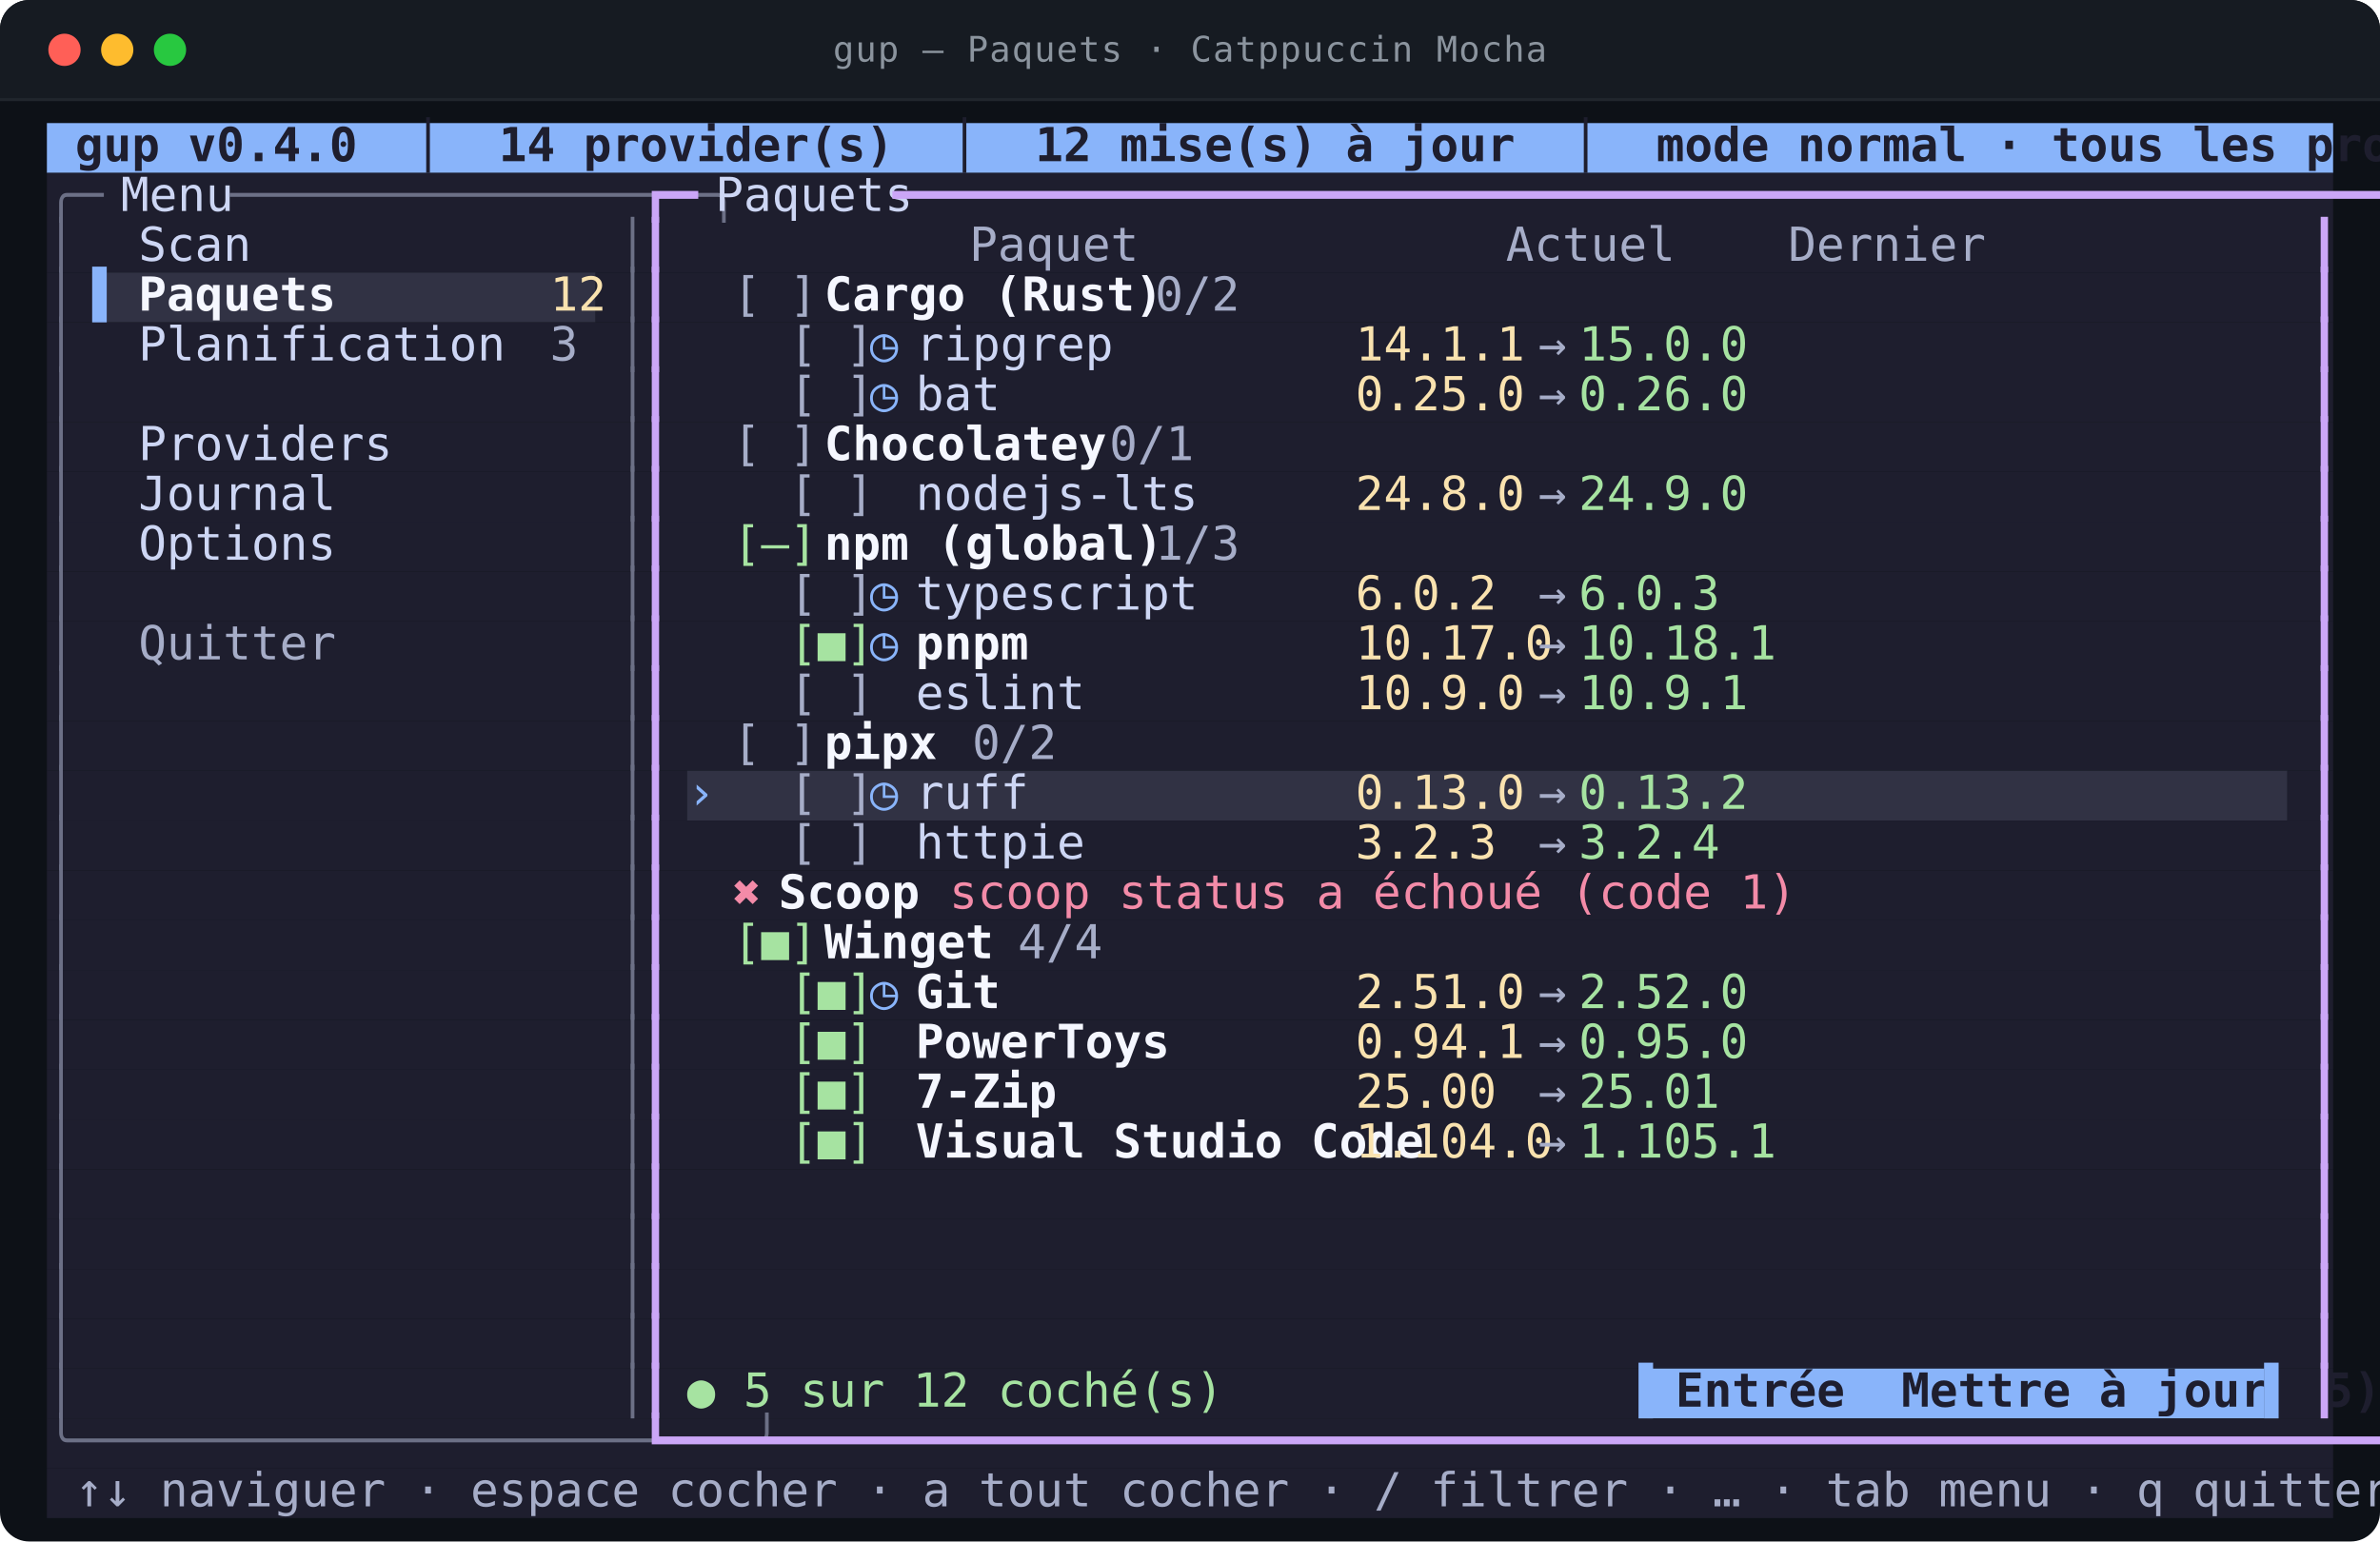
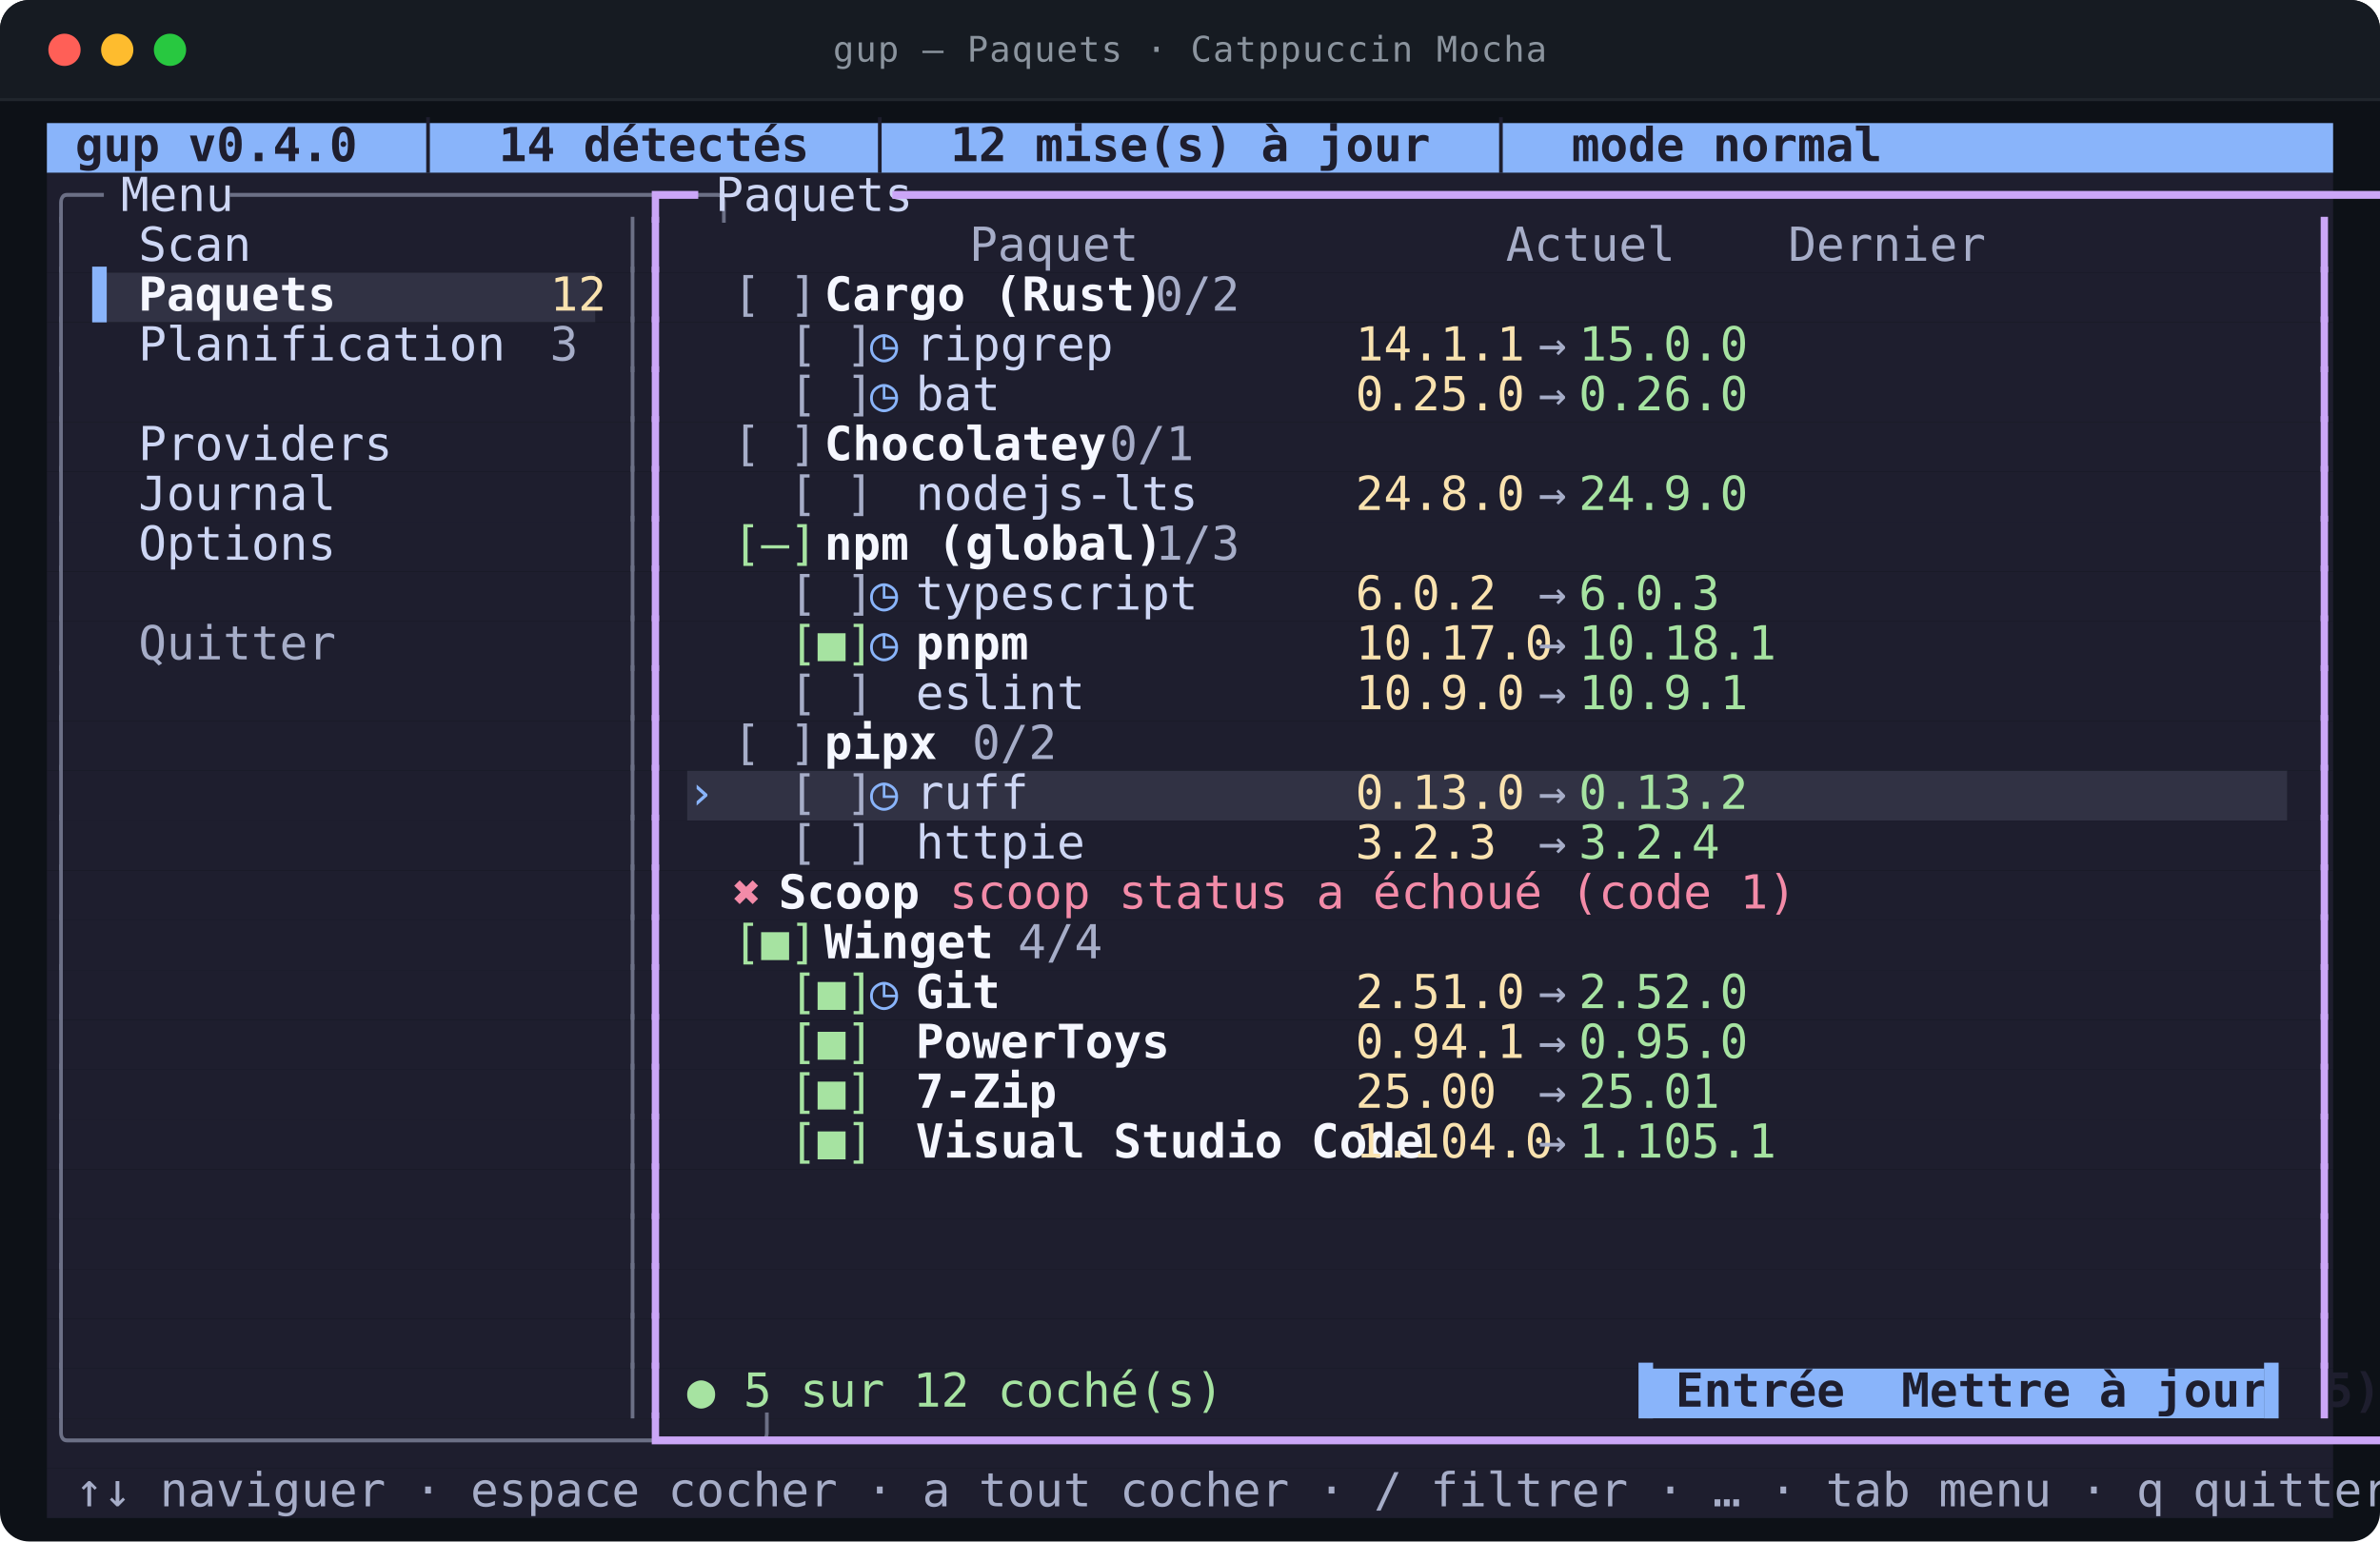
<svg xmlns="http://www.w3.org/2000/svg" viewBox="0 0 812.0 526.0" width="812.0" height="526.0" role="img" aria-labelledby="t d">
  <style>
text{font-family:ui-monospace,SFMono-Regular,"SF Mono",Menlo,Consolas,"DejaVu Sans Mono",monospace;font-size:16px}
.t{font-size:12px;letter-spacing:.4px;fill:#8b949e}
.b{font-weight:700}
.i{font-style:italic}
.u{text-decoration:underline}
.s{text-decoration:line-through}
.us{text-decoration:underline line-through}
.d{opacity:0.62}
.c0{fill:#89b4fa}
.c1{fill:#1e1e2e}
.c2{fill:#313244}
.c3{fill:#6c7086}
.c4{fill:#cdd6f4}
.c5{fill:#cba6f7}
.c6{fill:#a6adc8}
.c7{fill:#f5f7ff}
.c8{fill:#f9e2af}
.c9{fill:#a6e3a1}
.c10{fill:#f38ba8}
</style>
  <rect y="0.0" width="812.0" height="526.0" rx="10.0" fill="#0d1117" />
  <rect y="0.0" width="812.0" height="34.0" rx="10.0" fill="#161b22" />
  <rect y="24.0" width="812.0" height="10.0" fill="#161b22" />
  <line x1="0.0" y1="34.0" x2="812.0" y2="34.0" stroke="#21262d" />
  <circle cx="22.0" cy="17.0" r="5.5" fill="#ff5f57" />
  <circle cx="40.0" cy="17.0" r="5.5" fill="#febc2e" />
  <circle cx="58.0" cy="17.0" r="5.5" fill="#28c840" />
  <text class="t" x="406.0" y="21.0" text-anchor="middle">gup — Paquets · Catppuccin Mocha</text>
  <rect class="c0" x="16.0" y="42.0" width="780.0" height="17.0" />
  <rect class="c1" x="16.0" y="59.0" width="780.0" height="17.0" />
  <rect class="c1" x="16.0" y="76.0" width="780.0" height="17.0" />
  <rect class="c1" x="16.0" y="93.0" width="15.6" height="17.0" />
  <rect class="c2" x="31.6" y="93.0" width="171.6" height="17.0" />
  <rect class="c1" x="203.2" y="93.0" width="592.8" height="17.0" />
  <rect class="c1" x="16.0" y="110.0" width="780.0" height="17.0" />
  <rect class="c1" x="16.0" y="127.0" width="780.0" height="17.0" />
  <rect class="c1" x="16.0" y="144.0" width="780.0" height="17.0" />
  <rect class="c1" x="16.0" y="161.0" width="780.0" height="17.0" />
  <rect class="c1" x="16.0" y="178.0" width="780.0" height="17.0" />
  <rect class="c1" x="16.0" y="195.0" width="780.0" height="17.0" />
  <rect class="c1" x="16.0" y="212.0" width="780.0" height="17.0" />
  <rect class="c1" x="16.0" y="229.0" width="780.0" height="17.0" />
  <rect class="c1" x="16.0" y="246.0" width="780.0" height="17.0" />
  <rect class="c1" x="16.0" y="263.0" width="218.4" height="17.0" />
  <rect class="c2" x="234.4" y="263.0" width="546.0" height="17.0" />
  <rect class="c1" x="780.4" y="263.0" width="15.6" height="17.0" />
  <rect class="c1" x="16.0" y="280.0" width="780.0" height="17.0" />
  <rect class="c1" x="16.0" y="297.0" width="780.0" height="17.0" />
  <rect class="c1" x="16.0" y="314.0" width="780.0" height="17.0" />
  <rect class="c1" x="16.0" y="331.0" width="780.0" height="17.0" />
  <rect class="c1" x="16.0" y="348.0" width="780.0" height="17.0" />
  <rect class="c1" x="16.0" y="365.0" width="780.0" height="17.0" />
  <rect class="c1" x="16.0" y="382.0" width="780.0" height="17.0" />
  <rect class="c1" x="16.0" y="399.0" width="780.0" height="17.0" />
  <rect class="c1" x="16.0" y="416.0" width="780.0" height="17.0" />
  <rect class="c1" x="16.0" y="433.0" width="780.0" height="17.0" />
  <rect class="c1" x="16.0" y="450.0" width="780.0" height="17.0" />
  <rect class="c1" x="16.0" y="467.0" width="546.0" height="17.0" />
  <rect class="c0" x="562.0" y="467.0" width="210.6" height="17.0" />
  <rect class="c1" x="772.6" y="467.0" width="23.4" height="17.0" />
  <rect class="c1" x="16.0" y="484.0" width="780.0" height="17.0" />
  <rect class="c1" x="16.0" y="501.0" width="780.0" height="17.0" />
-   <text class="c1 b" x="16.0" y="55.0" textLength="694.2" lengthAdjust="spacingAndGlyphs" xml:space="preserve"> gup v0.4.0  │  14 provider(s)  │  12 mise(s) à jour  │  mode normal · tous les providers</text>
+   <text class="c1 b" x="16.0" y="55.0" textLength="507.0" lengthAdjust="spacingAndGlyphs" xml:space="preserve"> gup v0.4.0  │  14 détectés  │  12 mise(s) à jour  │  mode normal</text>
  <text class="c3" x="16.0" y="72.0" textLength="15.6" lengthAdjust="spacingAndGlyphs" xml:space="preserve">╭─</text>
  <text class="c4" x="31.6" y="72.0" textLength="46.8" lengthAdjust="spacingAndGlyphs" xml:space="preserve"> Menu </text>
  <text class="c3" x="78.4" y="72.0" textLength="140.4" lengthAdjust="spacingAndGlyphs" xml:space="preserve">─────────────────╮</text>
  <text class="c5" x="218.8" y="72.0" textLength="15.6" lengthAdjust="spacingAndGlyphs" xml:space="preserve">┏━</text>
  <text class="c4" x="234.4" y="72.0" textLength="70.2" lengthAdjust="spacingAndGlyphs" xml:space="preserve"> Paquets </text>
  <text class="c5" x="304.6" y="72.0" textLength="491.4" lengthAdjust="spacingAndGlyphs" xml:space="preserve">━━━━━━━━━━━━━━━━━━━━━━━━━━━━━━━━━━━━━━━━━━━━━━━━━━━━━━━━━━━━━━┓</text>
  <text class="c3" x="16.0" y="89.0" textLength="7.8" lengthAdjust="spacingAndGlyphs" xml:space="preserve">│</text>
  <text class="c4" x="47.2" y="89.0" textLength="140.4" lengthAdjust="spacingAndGlyphs" xml:space="preserve">Scan              </text>
  <text class="c3" x="211.0" y="89.0" textLength="7.8" lengthAdjust="spacingAndGlyphs" xml:space="preserve">│</text>
  <text class="c5" x="218.8" y="89.0" textLength="7.8" lengthAdjust="spacingAndGlyphs" xml:space="preserve">┃</text>
  <text class="c6" x="234.4" y="89.0" textLength="366.6" lengthAdjust="spacingAndGlyphs" xml:space="preserve">          Paquet             Actuel    Dernier </text>
  <text class="c5" x="788.2" y="89.0" textLength="7.8" lengthAdjust="spacingAndGlyphs" xml:space="preserve">┃</text>
  <text class="c3" x="16.0" y="106.0" textLength="7.8" lengthAdjust="spacingAndGlyphs" xml:space="preserve">│</text>
  <text class="c0" x="31.6" y="106.0" textLength="15.6" lengthAdjust="spacingAndGlyphs" xml:space="preserve">▌ </text>
  <text class="c7 b" x="47.2" y="106.0" textLength="140.4" lengthAdjust="spacingAndGlyphs" xml:space="preserve">Paquets           </text>
  <text class="c8" x="187.6" y="106.0" textLength="15.6" lengthAdjust="spacingAndGlyphs" xml:space="preserve">12</text>
  <text class="c3" x="211.0" y="106.0" textLength="7.8" lengthAdjust="spacingAndGlyphs" xml:space="preserve">│</text>
  <text class="c5" x="218.8" y="106.0" textLength="7.8" lengthAdjust="spacingAndGlyphs" xml:space="preserve">┃</text>
  <text class="c6" x="250.0" y="106.0" textLength="31.2" lengthAdjust="spacingAndGlyphs" xml:space="preserve">[ ] </text>
  <text class="c7 b" x="281.2" y="106.0" textLength="93.6" lengthAdjust="spacingAndGlyphs" xml:space="preserve">Cargo (Rust)</text>
  <text class="c6" x="374.8" y="106.0" textLength="39.0" lengthAdjust="spacingAndGlyphs" xml:space="preserve">  0/2</text>
  <text class="c5" x="788.2" y="106.0" textLength="7.8" lengthAdjust="spacingAndGlyphs" xml:space="preserve">┃</text>
  <text class="c3" x="16.0" y="123.0" textLength="7.8" lengthAdjust="spacingAndGlyphs" xml:space="preserve">│</text>
  <text class="c4" x="47.2" y="123.0" textLength="140.4" lengthAdjust="spacingAndGlyphs" xml:space="preserve">Planification     </text>
  <text class="c6" x="187.6" y="123.0" textLength="7.8" lengthAdjust="spacingAndGlyphs" xml:space="preserve">3</text>
  <text class="c3" x="211.0" y="123.0" textLength="7.8" lengthAdjust="spacingAndGlyphs" xml:space="preserve">│</text>
  <text class="c5" x="218.8" y="123.0" textLength="7.8" lengthAdjust="spacingAndGlyphs" xml:space="preserve">┃</text>
  <text class="c6" x="250.0" y="123.0" textLength="46.8" lengthAdjust="spacingAndGlyphs" xml:space="preserve">  [ ] </text>
  <text class="c0" x="296.8" y="123.0" textLength="15.6" lengthAdjust="spacingAndGlyphs" xml:space="preserve">◷ </text>
  <text class="c4" x="312.4" y="123.0" textLength="140.4" lengthAdjust="spacingAndGlyphs" xml:space="preserve">ripgrep           </text>
  <text class="c8" x="452.8" y="123.0" textLength="62.4" lengthAdjust="spacingAndGlyphs" xml:space="preserve"> 14.1.1 </text>
  <text class="c6" x="515.2" y="123.0" textLength="23.4" lengthAdjust="spacingAndGlyphs" xml:space="preserve"> → </text>
  <text class="c9" x="538.6" y="123.0" textLength="54.6" lengthAdjust="spacingAndGlyphs" xml:space="preserve">15.0.0 </text>
  <text class="c5" x="788.2" y="123.0" textLength="7.8" lengthAdjust="spacingAndGlyphs" xml:space="preserve">┃</text>
  <text class="c3" x="16.0" y="140.0" textLength="7.8" lengthAdjust="spacingAndGlyphs" xml:space="preserve">│</text>
  <text class="c3" x="211.0" y="140.0" textLength="7.8" lengthAdjust="spacingAndGlyphs" xml:space="preserve">│</text>
  <text class="c5" x="218.8" y="140.0" textLength="7.8" lengthAdjust="spacingAndGlyphs" xml:space="preserve">┃</text>
  <text class="c6" x="250.0" y="140.0" textLength="46.8" lengthAdjust="spacingAndGlyphs" xml:space="preserve">  [ ] </text>
  <text class="c0" x="296.8" y="140.0" textLength="15.6" lengthAdjust="spacingAndGlyphs" xml:space="preserve">◷ </text>
  <text class="c4" x="312.4" y="140.0" textLength="140.4" lengthAdjust="spacingAndGlyphs" xml:space="preserve">bat               </text>
  <text class="c8" x="452.8" y="140.0" textLength="62.4" lengthAdjust="spacingAndGlyphs" xml:space="preserve"> 0.25.0 </text>
  <text class="c6" x="515.2" y="140.0" textLength="23.4" lengthAdjust="spacingAndGlyphs" xml:space="preserve"> → </text>
  <text class="c9" x="538.6" y="140.0" textLength="54.6" lengthAdjust="spacingAndGlyphs" xml:space="preserve">0.26.0 </text>
  <text class="c5" x="788.2" y="140.0" textLength="7.8" lengthAdjust="spacingAndGlyphs" xml:space="preserve">┃</text>
  <text class="c3" x="16.0" y="157.0" textLength="7.8" lengthAdjust="spacingAndGlyphs" xml:space="preserve">│</text>
  <text class="c4" x="47.2" y="157.0" textLength="140.4" lengthAdjust="spacingAndGlyphs" xml:space="preserve">Providers         </text>
  <text class="c3" x="211.0" y="157.0" textLength="7.8" lengthAdjust="spacingAndGlyphs" xml:space="preserve">│</text>
  <text class="c5" x="218.8" y="157.0" textLength="7.8" lengthAdjust="spacingAndGlyphs" xml:space="preserve">┃</text>
  <text class="c6" x="250.0" y="157.0" textLength="31.2" lengthAdjust="spacingAndGlyphs" xml:space="preserve">[ ] </text>
  <text class="c7 b" x="281.2" y="157.0" textLength="78.0" lengthAdjust="spacingAndGlyphs" xml:space="preserve">Chocolatey</text>
  <text class="c6" x="359.2" y="157.0" textLength="39.0" lengthAdjust="spacingAndGlyphs" xml:space="preserve">  0/1</text>
  <text class="c5" x="788.2" y="157.0" textLength="7.8" lengthAdjust="spacingAndGlyphs" xml:space="preserve">┃</text>
  <text class="c3" x="16.0" y="174.0" textLength="7.8" lengthAdjust="spacingAndGlyphs" xml:space="preserve">│</text>
  <text class="c4" x="47.2" y="174.0" textLength="140.4" lengthAdjust="spacingAndGlyphs" xml:space="preserve">Journal           </text>
  <text class="c3" x="211.0" y="174.0" textLength="7.8" lengthAdjust="spacingAndGlyphs" xml:space="preserve">│</text>
  <text class="c5" x="218.8" y="174.0" textLength="7.8" lengthAdjust="spacingAndGlyphs" xml:space="preserve">┃</text>
  <text class="c6" x="250.0" y="174.0" textLength="46.8" lengthAdjust="spacingAndGlyphs" xml:space="preserve">  [ ] </text>
  <text class="c4" x="312.4" y="174.0" textLength="140.4" lengthAdjust="spacingAndGlyphs" xml:space="preserve">nodejs-lts        </text>
  <text class="c8" x="452.8" y="174.0" textLength="62.4" lengthAdjust="spacingAndGlyphs" xml:space="preserve"> 24.8.0 </text>
  <text class="c6" x="515.2" y="174.0" textLength="23.4" lengthAdjust="spacingAndGlyphs" xml:space="preserve"> → </text>
  <text class="c9" x="538.6" y="174.0" textLength="54.6" lengthAdjust="spacingAndGlyphs" xml:space="preserve">24.9.0 </text>
  <text class="c5" x="788.2" y="174.0" textLength="7.8" lengthAdjust="spacingAndGlyphs" xml:space="preserve">┃</text>
  <text class="c3" x="16.0" y="191.0" textLength="7.8" lengthAdjust="spacingAndGlyphs" xml:space="preserve">│</text>
  <text class="c4" x="47.2" y="191.0" textLength="140.4" lengthAdjust="spacingAndGlyphs" xml:space="preserve">Options           </text>
  <text class="c3" x="211.0" y="191.0" textLength="7.8" lengthAdjust="spacingAndGlyphs" xml:space="preserve">│</text>
  <text class="c5" x="218.8" y="191.0" textLength="7.8" lengthAdjust="spacingAndGlyphs" xml:space="preserve">┃</text>
  <text class="c9" x="250.0" y="191.0" textLength="31.2" lengthAdjust="spacingAndGlyphs" xml:space="preserve">[–] </text>
  <text class="c7 b" x="281.2" y="191.0" textLength="93.6" lengthAdjust="spacingAndGlyphs" xml:space="preserve">npm (global)</text>
  <text class="c6" x="374.8" y="191.0" textLength="39.0" lengthAdjust="spacingAndGlyphs" xml:space="preserve">  1/3</text>
  <text class="c5" x="788.2" y="191.0" textLength="7.8" lengthAdjust="spacingAndGlyphs" xml:space="preserve">┃</text>
  <text class="c3" x="16.0" y="208.0" textLength="7.8" lengthAdjust="spacingAndGlyphs" xml:space="preserve">│</text>
  <text class="c3" x="211.0" y="208.0" textLength="7.8" lengthAdjust="spacingAndGlyphs" xml:space="preserve">│</text>
  <text class="c5" x="218.8" y="208.0" textLength="7.8" lengthAdjust="spacingAndGlyphs" xml:space="preserve">┃</text>
  <text class="c6" x="250.0" y="208.0" textLength="46.8" lengthAdjust="spacingAndGlyphs" xml:space="preserve">  [ ] </text>
  <text class="c0" x="296.8" y="208.0" textLength="15.6" lengthAdjust="spacingAndGlyphs" xml:space="preserve">◷ </text>
  <text class="c4" x="312.4" y="208.0" textLength="140.4" lengthAdjust="spacingAndGlyphs" xml:space="preserve">typescript        </text>
  <text class="c8" x="452.8" y="208.0" textLength="62.4" lengthAdjust="spacingAndGlyphs" xml:space="preserve"> 6.0.2  </text>
  <text class="c6" x="515.2" y="208.0" textLength="23.4" lengthAdjust="spacingAndGlyphs" xml:space="preserve"> → </text>
  <text class="c9" x="538.6" y="208.0" textLength="54.6" lengthAdjust="spacingAndGlyphs" xml:space="preserve">6.0.3  </text>
  <text class="c5" x="788.2" y="208.0" textLength="7.8" lengthAdjust="spacingAndGlyphs" xml:space="preserve">┃</text>
  <text class="c3" x="16.0" y="225.0" textLength="7.8" lengthAdjust="spacingAndGlyphs" xml:space="preserve">│</text>
  <text class="c6" x="47.2" y="225.0" textLength="140.4" lengthAdjust="spacingAndGlyphs" xml:space="preserve">Quitter           </text>
  <text class="c3" x="211.0" y="225.0" textLength="7.8" lengthAdjust="spacingAndGlyphs" xml:space="preserve">│</text>
  <text class="c5" x="218.8" y="225.0" textLength="7.8" lengthAdjust="spacingAndGlyphs" xml:space="preserve">┃</text>
  <text class="c9" x="250.0" y="225.0" textLength="46.8" lengthAdjust="spacingAndGlyphs" xml:space="preserve">  [■] </text>
  <text class="c0" x="296.8" y="225.0" textLength="15.6" lengthAdjust="spacingAndGlyphs" xml:space="preserve">◷ </text>
  <text class="c7 b" x="312.4" y="225.0" textLength="140.4" lengthAdjust="spacingAndGlyphs" xml:space="preserve">pnpm              </text>
  <text class="c8" x="452.8" y="225.0" textLength="62.4" lengthAdjust="spacingAndGlyphs" xml:space="preserve"> 10.17.0</text>
  <text class="c6" x="515.2" y="225.0" textLength="23.4" lengthAdjust="spacingAndGlyphs" xml:space="preserve"> → </text>
  <text class="c9" x="538.6" y="225.0" textLength="54.6" lengthAdjust="spacingAndGlyphs" xml:space="preserve">10.18.1</text>
  <text class="c5" x="788.2" y="225.0" textLength="7.8" lengthAdjust="spacingAndGlyphs" xml:space="preserve">┃</text>
  <text class="c3" x="16.0" y="242.0" textLength="7.8" lengthAdjust="spacingAndGlyphs" xml:space="preserve">│</text>
  <text class="c3" x="211.0" y="242.0" textLength="7.8" lengthAdjust="spacingAndGlyphs" xml:space="preserve">│</text>
  <text class="c5" x="218.8" y="242.0" textLength="7.8" lengthAdjust="spacingAndGlyphs" xml:space="preserve">┃</text>
  <text class="c6" x="250.0" y="242.0" textLength="46.8" lengthAdjust="spacingAndGlyphs" xml:space="preserve">  [ ] </text>
  <text class="c4" x="312.4" y="242.0" textLength="140.4" lengthAdjust="spacingAndGlyphs" xml:space="preserve">eslint            </text>
  <text class="c8" x="452.8" y="242.0" textLength="62.4" lengthAdjust="spacingAndGlyphs" xml:space="preserve"> 10.9.0 </text>
  <text class="c6" x="515.2" y="242.0" textLength="23.4" lengthAdjust="spacingAndGlyphs" xml:space="preserve"> → </text>
  <text class="c9" x="538.6" y="242.0" textLength="54.6" lengthAdjust="spacingAndGlyphs" xml:space="preserve">10.9.1 </text>
  <text class="c5" x="788.2" y="242.0" textLength="7.8" lengthAdjust="spacingAndGlyphs" xml:space="preserve">┃</text>
  <text class="c3" x="16.0" y="259.0" textLength="7.8" lengthAdjust="spacingAndGlyphs" xml:space="preserve">│</text>
  <text class="c3" x="211.0" y="259.0" textLength="7.8" lengthAdjust="spacingAndGlyphs" xml:space="preserve">│</text>
  <text class="c5" x="218.8" y="259.0" textLength="7.8" lengthAdjust="spacingAndGlyphs" xml:space="preserve">┃</text>
  <text class="c6" x="250.0" y="259.0" textLength="31.2" lengthAdjust="spacingAndGlyphs" xml:space="preserve">[ ] </text>
  <text class="c7 b" x="281.2" y="259.0" textLength="31.2" lengthAdjust="spacingAndGlyphs" xml:space="preserve">pipx</text>
  <text class="c6" x="312.4" y="259.0" textLength="39.0" lengthAdjust="spacingAndGlyphs" xml:space="preserve">  0/2</text>
  <text class="c5" x="788.2" y="259.0" textLength="7.8" lengthAdjust="spacingAndGlyphs" xml:space="preserve">┃</text>
  <text class="c3" x="16.0" y="276.0" textLength="7.8" lengthAdjust="spacingAndGlyphs" xml:space="preserve">│</text>
  <text class="c3" x="211.0" y="276.0" textLength="7.8" lengthAdjust="spacingAndGlyphs" xml:space="preserve">│</text>
  <text class="c5" x="218.8" y="276.0" textLength="7.8" lengthAdjust="spacingAndGlyphs" xml:space="preserve">┃</text>
  <text class="c0" x="234.4" y="276.0" textLength="15.6" lengthAdjust="spacingAndGlyphs" xml:space="preserve">› </text>
  <text class="c6" x="250.0" y="276.0" textLength="46.8" lengthAdjust="spacingAndGlyphs" xml:space="preserve">  [ ] </text>
  <text class="c0" x="296.8" y="276.0" textLength="15.6" lengthAdjust="spacingAndGlyphs" xml:space="preserve">◷ </text>
  <text class="c4" x="312.4" y="276.0" textLength="140.4" lengthAdjust="spacingAndGlyphs" xml:space="preserve">ruff              </text>
  <text class="c8" x="452.8" y="276.0" textLength="62.4" lengthAdjust="spacingAndGlyphs" xml:space="preserve"> 0.13.0 </text>
  <text class="c6" x="515.2" y="276.0" textLength="23.4" lengthAdjust="spacingAndGlyphs" xml:space="preserve"> → </text>
  <text class="c9" x="538.6" y="276.0" textLength="54.6" lengthAdjust="spacingAndGlyphs" xml:space="preserve">0.13.2 </text>
  <text class="c5" x="788.2" y="276.0" textLength="7.8" lengthAdjust="spacingAndGlyphs" xml:space="preserve">┃</text>
  <text class="c3" x="16.0" y="293.0" textLength="7.8" lengthAdjust="spacingAndGlyphs" xml:space="preserve">│</text>
  <text class="c3" x="211.0" y="293.0" textLength="7.8" lengthAdjust="spacingAndGlyphs" xml:space="preserve">│</text>
  <text class="c5" x="218.8" y="293.0" textLength="7.8" lengthAdjust="spacingAndGlyphs" xml:space="preserve">┃</text>
  <text class="c6" x="250.0" y="293.0" textLength="46.8" lengthAdjust="spacingAndGlyphs" xml:space="preserve">  [ ] </text>
  <text class="c4" x="312.4" y="293.0" textLength="140.4" lengthAdjust="spacingAndGlyphs" xml:space="preserve">httpie            </text>
  <text class="c8" x="452.8" y="293.0" textLength="62.4" lengthAdjust="spacingAndGlyphs" xml:space="preserve"> 3.2.3  </text>
  <text class="c6" x="515.2" y="293.0" textLength="23.4" lengthAdjust="spacingAndGlyphs" xml:space="preserve"> → </text>
  <text class="c9" x="538.6" y="293.0" textLength="54.6" lengthAdjust="spacingAndGlyphs" xml:space="preserve">3.2.4  </text>
  <text class="c5" x="788.2" y="293.0" textLength="7.8" lengthAdjust="spacingAndGlyphs" xml:space="preserve">┃</text>
  <text class="c3" x="16.0" y="310.0" textLength="7.8" lengthAdjust="spacingAndGlyphs" xml:space="preserve">│</text>
  <text class="c3" x="211.0" y="310.0" textLength="7.8" lengthAdjust="spacingAndGlyphs" xml:space="preserve">│</text>
  <text class="c5" x="218.8" y="310.0" textLength="7.8" lengthAdjust="spacingAndGlyphs" xml:space="preserve">┃</text>
  <text class="c10" x="250.0" y="310.0" textLength="15.6" lengthAdjust="spacingAndGlyphs" xml:space="preserve">✖ </text>
  <text class="c7 b" x="265.6" y="310.0" textLength="39.0" lengthAdjust="spacingAndGlyphs" xml:space="preserve">Scoop</text>
  <text class="c10" x="304.6" y="310.0" textLength="249.6" lengthAdjust="spacingAndGlyphs" xml:space="preserve">  scoop status a échoué (code 1)</text>
  <text class="c5" x="788.2" y="310.0" textLength="7.8" lengthAdjust="spacingAndGlyphs" xml:space="preserve">┃</text>
  <text class="c3" x="16.0" y="327.0" textLength="7.8" lengthAdjust="spacingAndGlyphs" xml:space="preserve">│</text>
  <text class="c3" x="211.0" y="327.0" textLength="7.8" lengthAdjust="spacingAndGlyphs" xml:space="preserve">│</text>
  <text class="c5" x="218.8" y="327.0" textLength="7.8" lengthAdjust="spacingAndGlyphs" xml:space="preserve">┃</text>
  <text class="c9" x="250.0" y="327.0" textLength="31.2" lengthAdjust="spacingAndGlyphs" xml:space="preserve">[■] </text>
  <text class="c7 b" x="281.2" y="327.0" textLength="46.8" lengthAdjust="spacingAndGlyphs" xml:space="preserve">Winget</text>
  <text class="c6" x="328.0" y="327.0" textLength="39.0" lengthAdjust="spacingAndGlyphs" xml:space="preserve">  4/4</text>
  <text class="c5" x="788.2" y="327.0" textLength="7.8" lengthAdjust="spacingAndGlyphs" xml:space="preserve">┃</text>
  <text class="c3" x="16.0" y="344.0" textLength="7.8" lengthAdjust="spacingAndGlyphs" xml:space="preserve">│</text>
  <text class="c3" x="211.0" y="344.0" textLength="7.8" lengthAdjust="spacingAndGlyphs" xml:space="preserve">│</text>
  <text class="c5" x="218.8" y="344.0" textLength="7.8" lengthAdjust="spacingAndGlyphs" xml:space="preserve">┃</text>
  <text class="c9" x="250.0" y="344.0" textLength="46.8" lengthAdjust="spacingAndGlyphs" xml:space="preserve">  [■] </text>
  <text class="c0" x="296.8" y="344.0" textLength="15.6" lengthAdjust="spacingAndGlyphs" xml:space="preserve">◷ </text>
  <text class="c7 b" x="312.4" y="344.0" textLength="140.4" lengthAdjust="spacingAndGlyphs" xml:space="preserve">Git               </text>
  <text class="c8" x="452.8" y="344.0" textLength="62.4" lengthAdjust="spacingAndGlyphs" xml:space="preserve"> 2.51.0 </text>
  <text class="c6" x="515.2" y="344.0" textLength="23.4" lengthAdjust="spacingAndGlyphs" xml:space="preserve"> → </text>
  <text class="c9" x="538.6" y="344.0" textLength="54.6" lengthAdjust="spacingAndGlyphs" xml:space="preserve">2.52.0 </text>
  <text class="c5" x="788.2" y="344.0" textLength="7.8" lengthAdjust="spacingAndGlyphs" xml:space="preserve">┃</text>
  <text class="c3" x="16.0" y="361.0" textLength="7.8" lengthAdjust="spacingAndGlyphs" xml:space="preserve">│</text>
  <text class="c3" x="211.0" y="361.0" textLength="7.8" lengthAdjust="spacingAndGlyphs" xml:space="preserve">│</text>
  <text class="c5" x="218.8" y="361.0" textLength="7.8" lengthAdjust="spacingAndGlyphs" xml:space="preserve">┃</text>
  <text class="c9" x="250.0" y="361.0" textLength="46.8" lengthAdjust="spacingAndGlyphs" xml:space="preserve">  [■] </text>
  <text class="c7 b" x="312.4" y="361.0" textLength="140.4" lengthAdjust="spacingAndGlyphs" xml:space="preserve">PowerToys         </text>
  <text class="c8" x="452.8" y="361.0" textLength="62.4" lengthAdjust="spacingAndGlyphs" xml:space="preserve"> 0.94.1 </text>
  <text class="c6" x="515.2" y="361.0" textLength="23.4" lengthAdjust="spacingAndGlyphs" xml:space="preserve"> → </text>
  <text class="c9" x="538.6" y="361.0" textLength="54.6" lengthAdjust="spacingAndGlyphs" xml:space="preserve">0.95.0 </text>
  <text class="c5" x="788.2" y="361.0" textLength="7.8" lengthAdjust="spacingAndGlyphs" xml:space="preserve">┃</text>
  <text class="c3" x="16.0" y="378.0" textLength="7.8" lengthAdjust="spacingAndGlyphs" xml:space="preserve">│</text>
  <text class="c3" x="211.0" y="378.0" textLength="7.8" lengthAdjust="spacingAndGlyphs" xml:space="preserve">│</text>
  <text class="c5" x="218.8" y="378.0" textLength="7.8" lengthAdjust="spacingAndGlyphs" xml:space="preserve">┃</text>
  <text class="c9" x="250.0" y="378.0" textLength="46.8" lengthAdjust="spacingAndGlyphs" xml:space="preserve">  [■] </text>
  <text class="c7 b" x="312.4" y="378.0" textLength="140.4" lengthAdjust="spacingAndGlyphs" xml:space="preserve">7-Zip             </text>
  <text class="c8" x="452.8" y="378.0" textLength="62.4" lengthAdjust="spacingAndGlyphs" xml:space="preserve"> 25.00  </text>
  <text class="c6" x="515.2" y="378.0" textLength="23.4" lengthAdjust="spacingAndGlyphs" xml:space="preserve"> → </text>
  <text class="c9" x="538.6" y="378.0" textLength="54.6" lengthAdjust="spacingAndGlyphs" xml:space="preserve">25.01  </text>
  <text class="c5" x="788.2" y="378.0" textLength="7.8" lengthAdjust="spacingAndGlyphs" xml:space="preserve">┃</text>
  <text class="c3" x="16.0" y="395.0" textLength="7.8" lengthAdjust="spacingAndGlyphs" xml:space="preserve">│</text>
  <text class="c3" x="211.0" y="395.0" textLength="7.8" lengthAdjust="spacingAndGlyphs" xml:space="preserve">│</text>
  <text class="c5" x="218.8" y="395.0" textLength="7.8" lengthAdjust="spacingAndGlyphs" xml:space="preserve">┃</text>
  <text class="c9" x="250.0" y="395.0" textLength="46.8" lengthAdjust="spacingAndGlyphs" xml:space="preserve">  [■] </text>
  <text class="c7 b" x="312.4" y="395.0" textLength="140.4" lengthAdjust="spacingAndGlyphs" xml:space="preserve">Visual Studio Code</text>
  <text class="c8" x="452.8" y="395.0" textLength="62.4" lengthAdjust="spacingAndGlyphs" xml:space="preserve"> 1.104.0</text>
  <text class="c6" x="515.2" y="395.0" textLength="23.4" lengthAdjust="spacingAndGlyphs" xml:space="preserve"> → </text>
  <text class="c9" x="538.6" y="395.0" textLength="54.6" lengthAdjust="spacingAndGlyphs" xml:space="preserve">1.105.1</text>
  <text class="c5" x="788.2" y="395.0" textLength="7.8" lengthAdjust="spacingAndGlyphs" xml:space="preserve">┃</text>
  <text class="c3" x="16.0" y="412.0" textLength="7.8" lengthAdjust="spacingAndGlyphs" xml:space="preserve">│</text>
  <text class="c3" x="211.0" y="412.0" textLength="7.8" lengthAdjust="spacingAndGlyphs" xml:space="preserve">│</text>
  <text class="c5" x="218.8" y="412.0" textLength="7.8" lengthAdjust="spacingAndGlyphs" xml:space="preserve">┃</text>
  <text class="c5" x="788.2" y="412.0" textLength="7.8" lengthAdjust="spacingAndGlyphs" xml:space="preserve">┃</text>
  <text class="c3" x="16.0" y="429.0" textLength="7.8" lengthAdjust="spacingAndGlyphs" xml:space="preserve">│</text>
  <text class="c3" x="211.0" y="429.0" textLength="7.8" lengthAdjust="spacingAndGlyphs" xml:space="preserve">│</text>
  <text class="c5" x="218.8" y="429.0" textLength="7.8" lengthAdjust="spacingAndGlyphs" xml:space="preserve">┃</text>
  <text class="c5" x="788.2" y="429.0" textLength="7.8" lengthAdjust="spacingAndGlyphs" xml:space="preserve">┃</text>
  <text class="c3" x="16.0" y="446.0" textLength="7.8" lengthAdjust="spacingAndGlyphs" xml:space="preserve">│</text>
  <text class="c3" x="211.0" y="446.0" textLength="7.8" lengthAdjust="spacingAndGlyphs" xml:space="preserve">│</text>
  <text class="c5" x="218.8" y="446.0" textLength="7.8" lengthAdjust="spacingAndGlyphs" xml:space="preserve">┃</text>
  <text class="c5" x="788.2" y="446.0" textLength="7.8" lengthAdjust="spacingAndGlyphs" xml:space="preserve">┃</text>
  <text class="c3" x="16.0" y="463.0" textLength="7.8" lengthAdjust="spacingAndGlyphs" xml:space="preserve">│</text>
  <text class="c3" x="211.0" y="463.0" textLength="7.8" lengthAdjust="spacingAndGlyphs" xml:space="preserve">│</text>
  <text class="c5" x="218.8" y="463.0" textLength="7.8" lengthAdjust="spacingAndGlyphs" xml:space="preserve">┃</text>
  <text class="c5" x="788.2" y="463.0" textLength="7.8" lengthAdjust="spacingAndGlyphs" xml:space="preserve">┃</text>
  <text class="c3" x="16.0" y="480.0" textLength="7.8" lengthAdjust="spacingAndGlyphs" xml:space="preserve">│</text>
  <text class="c3" x="211.0" y="480.0" textLength="7.8" lengthAdjust="spacingAndGlyphs" xml:space="preserve">│</text>
  <text class="c5" x="218.8" y="480.0" textLength="7.8" lengthAdjust="spacingAndGlyphs" xml:space="preserve">┃</text>
  <text class="c9" x="234.4" y="480.0" textLength="312.0" lengthAdjust="spacingAndGlyphs" xml:space="preserve">● 5 sur 12 coché(s)                     </text>
  <text class="c0" x="554.2" y="480.0" textLength="7.8" lengthAdjust="spacingAndGlyphs" xml:space="preserve">▐</text>
  <text class="c1 b" x="562.0" y="480.0" textLength="210.6" lengthAdjust="spacingAndGlyphs" xml:space="preserve"> Entrée  Mettre à jour (5) </text>
  <text class="c0" x="772.6" y="480.0" textLength="7.8" lengthAdjust="spacingAndGlyphs" xml:space="preserve">▌</text>
  <text class="c5" x="788.2" y="480.0" textLength="7.8" lengthAdjust="spacingAndGlyphs" xml:space="preserve">┃</text>
  <text class="c3" x="16.0" y="497.0" textLength="202.8" lengthAdjust="spacingAndGlyphs" xml:space="preserve">╰────────────────────────╯</text>
  <text class="c5" x="218.8" y="497.0" textLength="577.2" lengthAdjust="spacingAndGlyphs" xml:space="preserve">┗━━━━━━━━━━━━━━━━━━━━━━━━━━━━━━━━━━━━━━━━━━━━━━━━━━━━━━━━━━━━━━━━━━━━━━━━┛</text>
  <text class="c6" x="16.0" y="514.0" textLength="647.4" lengthAdjust="spacingAndGlyphs" xml:space="preserve"> ↑↓ naviguer · espace cocher · a tout cocher · / filtrer · … · tab menu · q quitter</text>
</svg>
